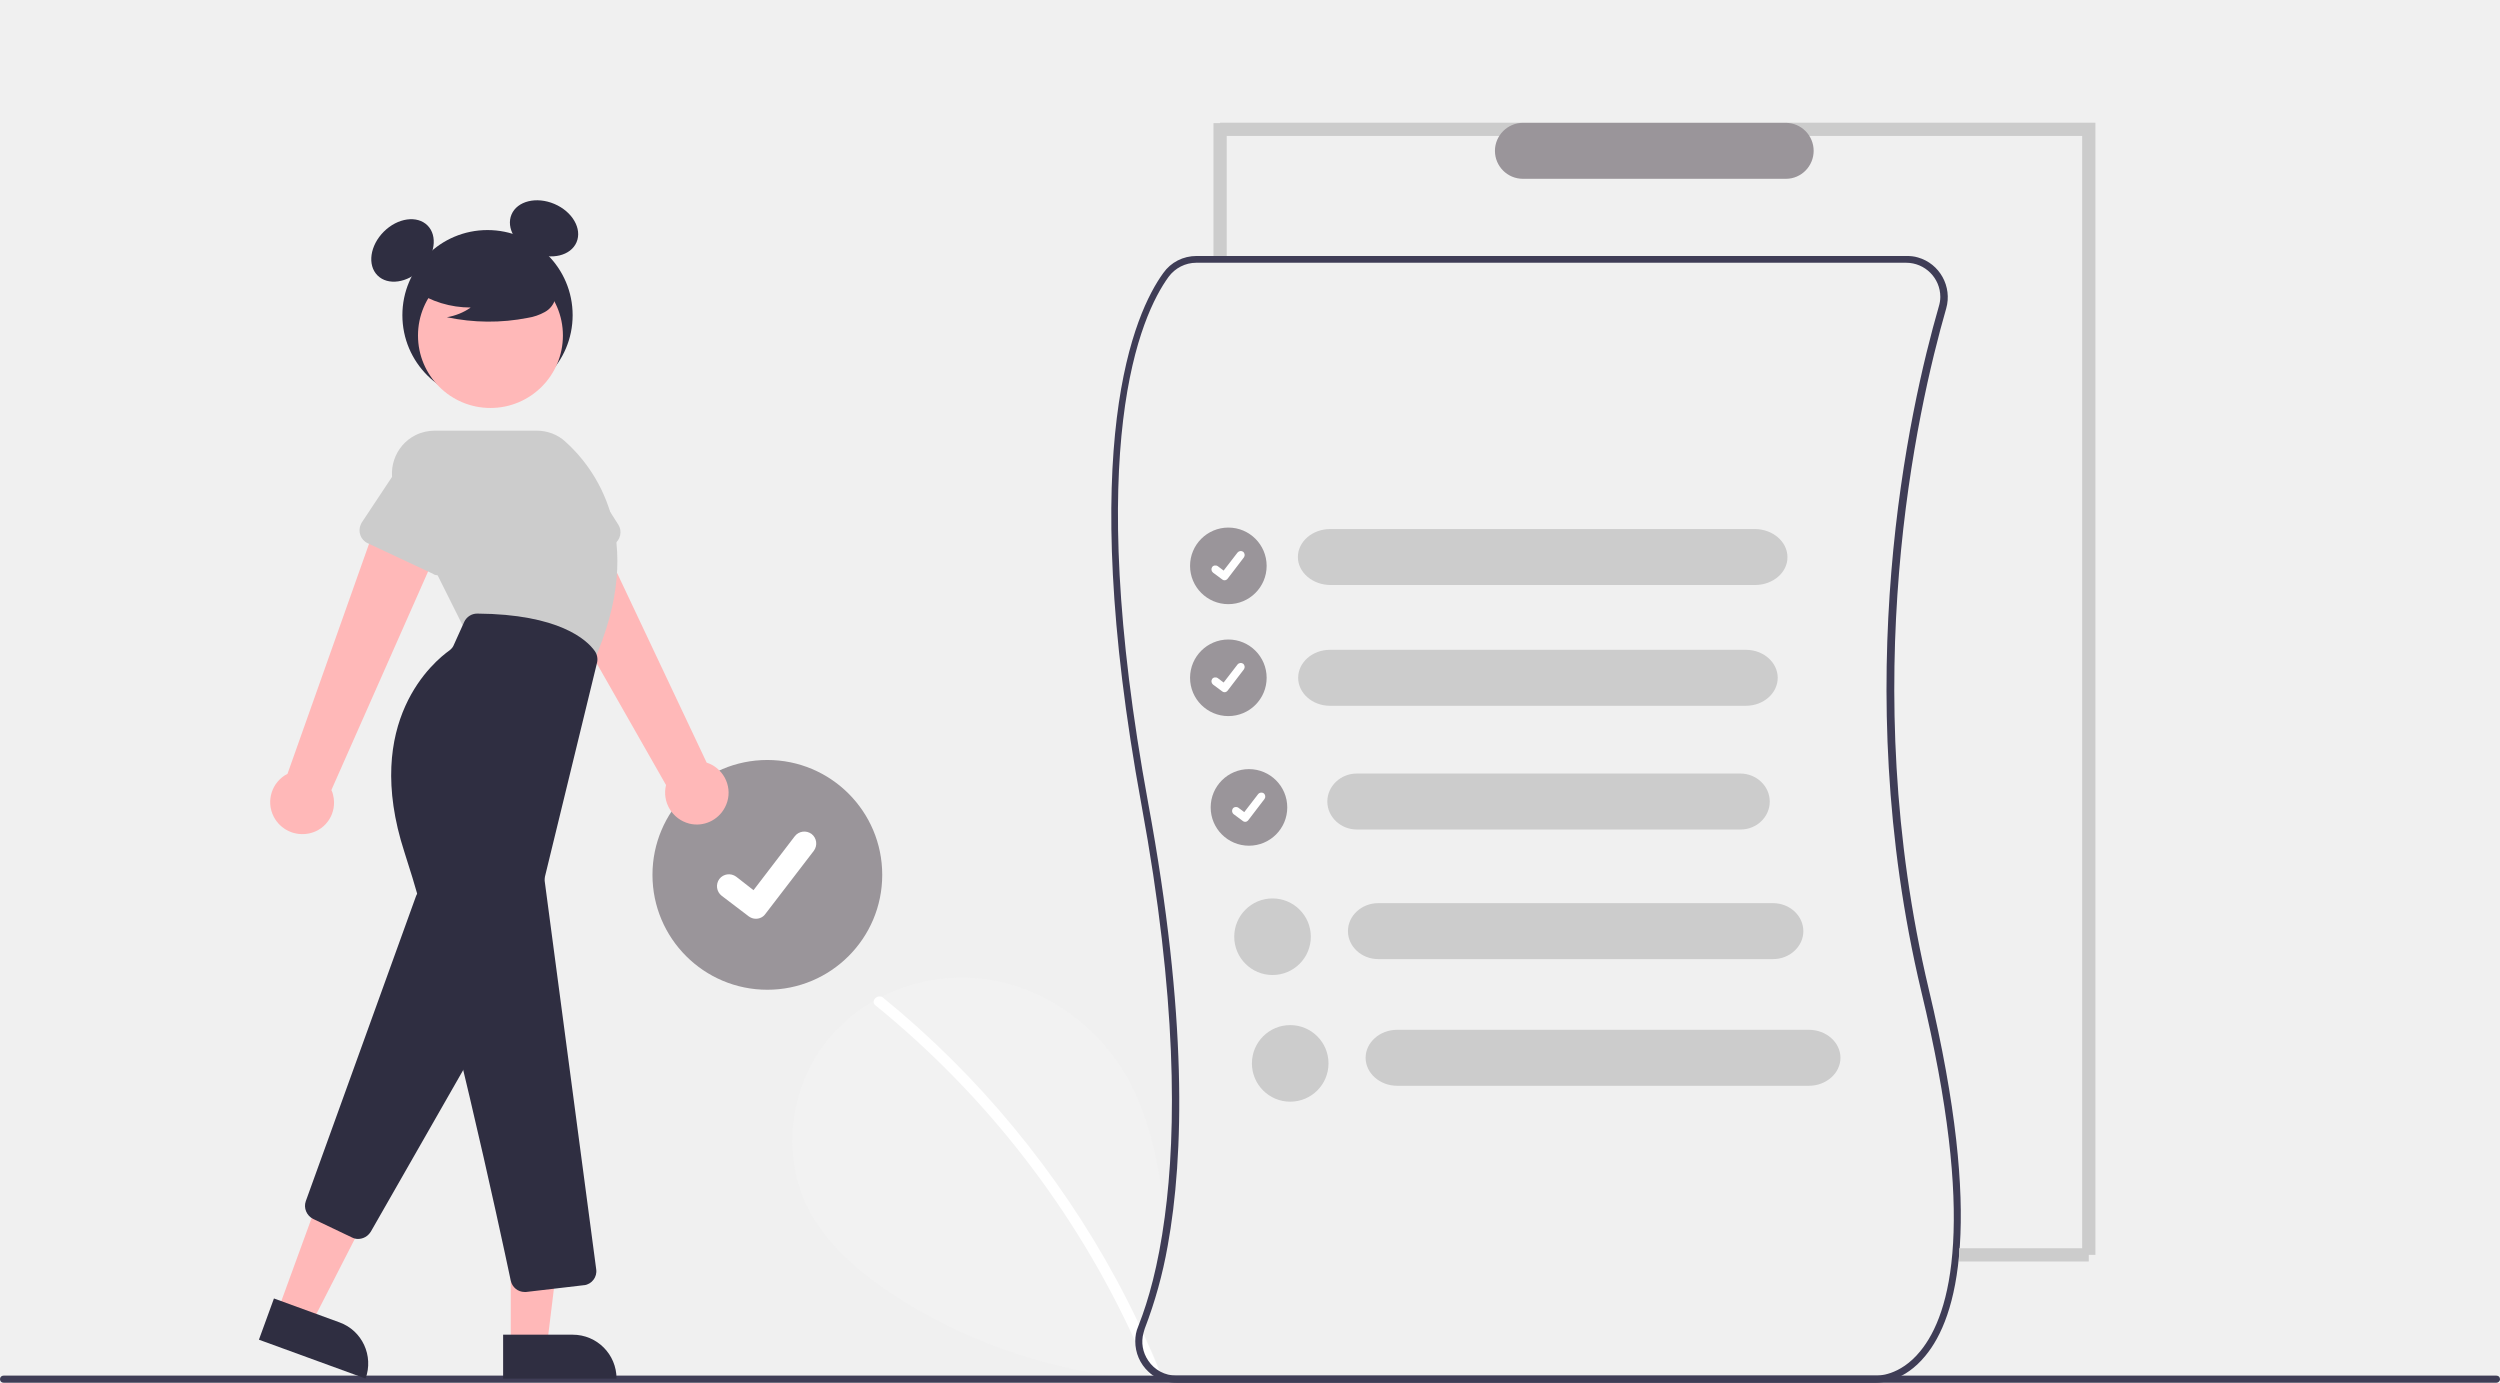
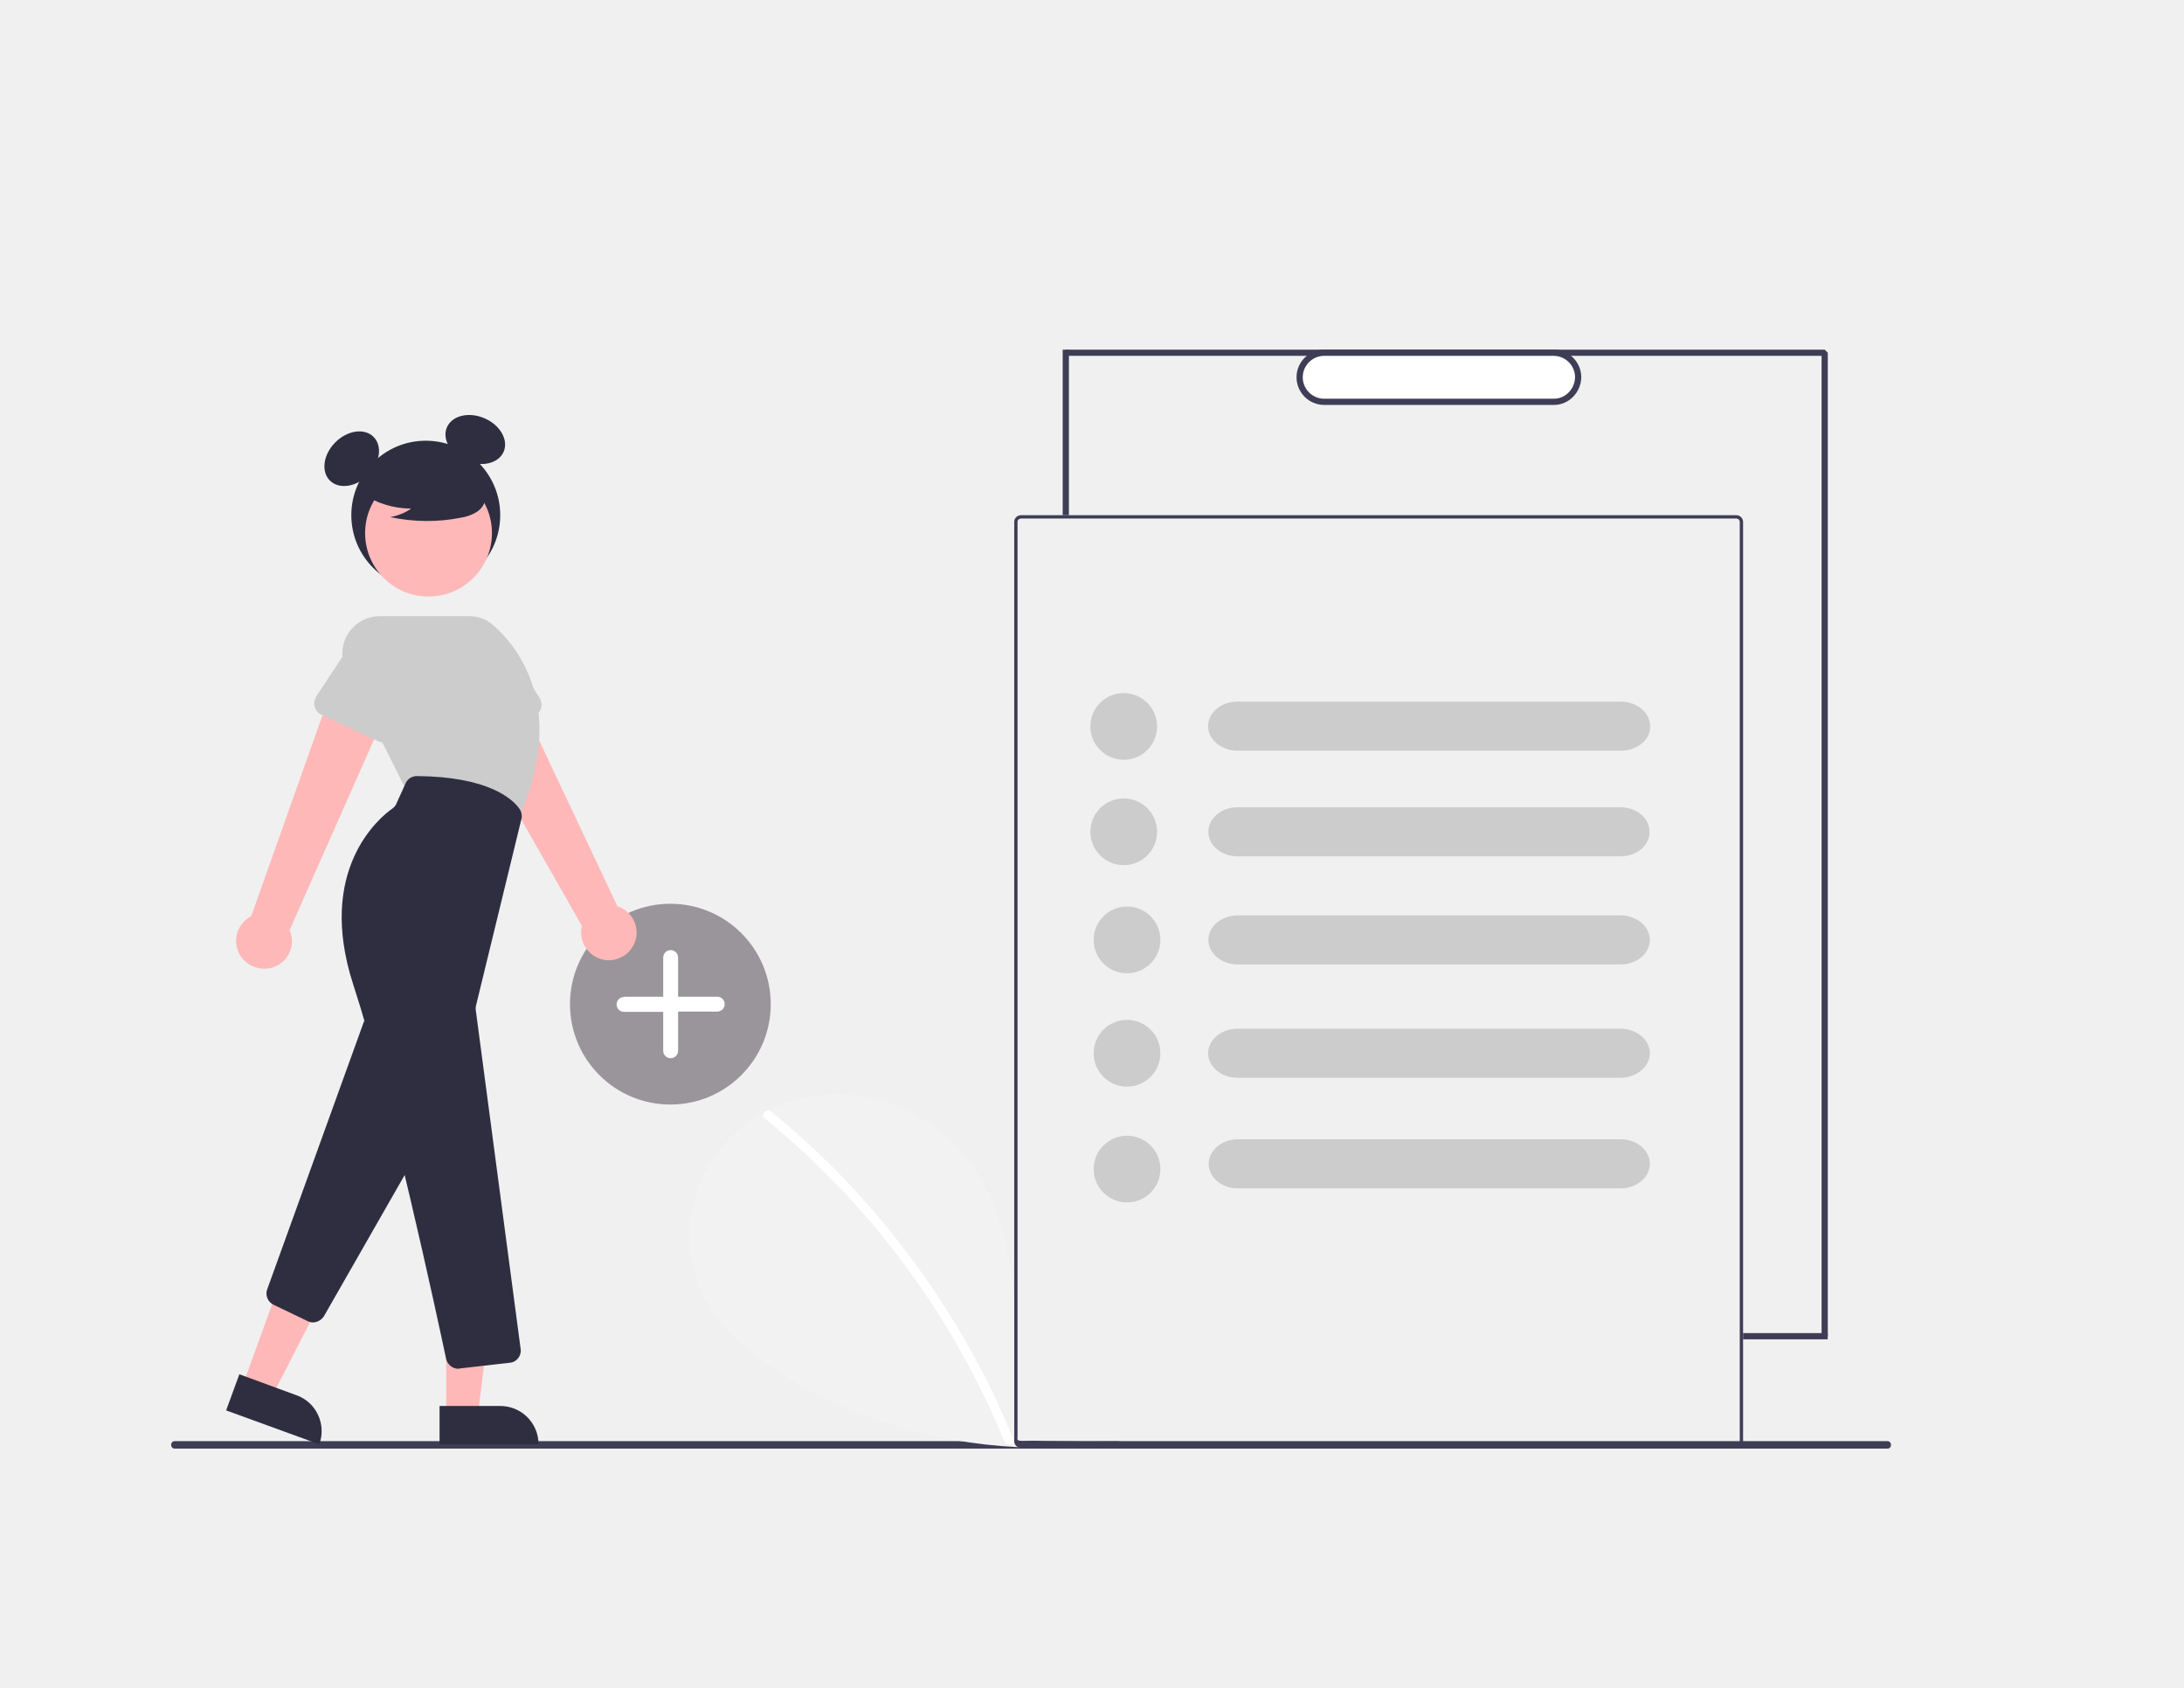
- <svg xmlns="http://www.w3.org/2000/svg" version="1.1" id="Layer_1" x="0px" y="0px" viewBox="0 0 848.7 469.4" enable-background="new 0 0 848.7 469.4" xml:space="preserve">
-   <line fill="none" stroke="#CCCCCC" stroke-width="4.5" stroke-miterlimit="10" x1="414.2" y1="41.8" x2="414.2" y2="87.3" />
-   <polyline fill="none" stroke="#CCCCCC" stroke-width="4.5" stroke-miterlimit="10" points="709.1,426 709.1,43.9 414.2,43.9 " />
-   <path fill="none" stroke="#CCCCCC" stroke-width="4.5" stroke-miterlimit="10" d="M421.7,177.5" />
-   <path fill="none" stroke="#CCCCCC" stroke-width="4.5" stroke-miterlimit="10" d="M418,107.7" />
-   <path fill="#F2F2F2" d="M436.7,467c-13.4,2-27,2.6-40.5,2c-32.7-1.7-64.8-11.2-92.2-29c-12.2-7.9-23.8-17.7-30.1-30.7  c-8.6-17.8-5.6-40.2,6.6-55.7c4.5-5.6,9.9-10.3,16.1-13.8c0.9-0.5,1.9-1,2.8-1.5c10.3-5.2,22-7.3,33.5-6.1  c19.6,2.1,37.6,14.1,48.1,30.8c9.3,14.9,12.5,32.5,14.5,50.1c0.4,3.3,0.7,6.7,1,10c-1.7,9.6-4.3,19-7.8,28.1  c-0.2,0.4-0.3,0.9-0.4,1.4c2,4.3,3.9,8.7,5.7,13.1c1.7,0.9,3.6,1.4,5.5,1.4L436.7,467L436.7,467z" />
-   <path fill="#FFFFFF" d="M393.1,467.9c-1,0.5-2.2,0-2.7-1c0,0,0,0,0,0c-0.2-0.4-0.3-0.8-0.5-1.1c-1.4-3.5-2.9-7-4.5-10.4  c-20.2-44.3-50.4-83.4-88.2-114.1c-0.4-0.3-0.7-0.8-0.6-1.4c0.2-1.1,1.3-1.8,2.4-1.6c0.2,0,0.3,0.1,0.4,0.1c0.2,0.1,0.3,0.2,0.4,0.3  c16.2,13.2,31,27.9,44.3,44c13.3,16.1,25,33.4,34.9,51.7c2.7,5,5.3,10.1,7.7,15.2c0.5,1,1,2,1.4,3.1c2,4.3,3.9,8.7,5.7,13.1  c0,0.1,0.1,0.2,0.1,0.2c0.4,0.7,0.1,1.6-0.7,2C393.3,467.8,393.2,467.9,393.1,467.9z" />
-   <circle fill="#9A959A" cx="260.5" cy="297" r="39" />
-   <path fill="#FFFFFF" d="M256.6,311.9c-0.9,0-1.7-0.3-2.4-0.8l0,0l-9.2-7c-1.8-1.4-2.1-3.9-0.8-5.7c1.4-1.8,3.9-2.1,5.7-0.8l5.9,4.6  l14-18.3c1.4-1.8,3.9-2.1,5.7-0.8c0,0,0,0,0,0l-0.1,0.1l0.1-0.1c1.8,1.4,2.1,3.9,0.8,5.7l-16.5,21.5  C259.1,311.3,257.9,311.9,256.6,311.9z" />
-   <path fill="#3F3D56" d="M847.5,469.4H1.2c-0.7,0-1.2-0.5-1.2-1.2c0-0.7,0.5-1.2,1.2-1.2h846.3c0.7,0,1.2,0.5,1.2,1.2  C848.7,468.9,848.1,469.4,847.5,469.4z" />
-   <circle fill="#2F2E41" cx="165.5" cy="107" r="28.9" />
-   <ellipse transform="matrix(-0.7071 -0.7071 0.7071 -0.7071 173.0612 241.785)" fill="#2F2E41" cx="136.6" cy="85.1" rx="9" ry="12" />
-   <ellipse transform="matrix(-0.9196 -0.3928 0.3928 -0.9196 324.0991 221.3363)" fill="#2F2E41" cx="184.7" cy="77.5" rx="12" ry="9" />
-   <path fill="#FFB8B8" d="M246.1,274.1c2.8-5.3,0.7-11.7-4.5-14.5c-0.6-0.3-1.1-0.5-1.7-0.7l-41.8-88.5l-19.1,13.4l47.1,82.7  c-1.4,5.8,2.1,11.6,7.9,13.1C238.8,280.8,243.8,278.5,246.1,274.1L246.1,274.1z" />
-   <path fill="#CCCCCC" d="M207.7,185.1l-22.2,9.9c-2.4,1.1-5.3,0-6.4-2.4c-0.1-0.2-0.2-0.4-0.2-0.7l-6.5-23.4  c-3-6.8,0.1-14.7,6.9-17.6c6.7-3,14.6,0.1,17.6,6.8l13,20.4c1.4,2.2,0.8,5.2-1.5,6.7C208.1,184.9,207.9,185,207.7,185.1L207.7,185.1  z" />
-   <path fill="#FFB8B8" d="M105.1,282.9c5.8-1.3,9.4-7.1,8-12.9c-0.1-0.6-0.3-1.2-0.6-1.8l39.6-89.5l-22.7-5.7l-31.8,89.7  c-5.3,2.7-7.4,9.2-4.7,14.5C95.2,281.7,100.2,284,105.1,282.9L105.1,282.9z" />
-   <polygon fill="#FFB8B8" points="94.3,445 105.8,449.2 127.5,406.8 110.5,400.6 " />
-   <path fill="#2F2E41" d="M124.1,468l-36.2-13.2l0,0l5.1-14l0,0l22.2,8.1C123,451.7,126.9,460.3,124.1,468L124.1,468L124.1,468z" />
-   <path fill="#2F2E41" d="M121.5,420.6c-0.7,0-1.4-0.2-2-0.5l-13.2-6.3c-2.2-1.1-3.3-3.7-2.5-6l37.4-103.5c0.9-2.5,3.7-3.8,6.2-2.9  c1,0.4,1.9,1.1,2.5,2.1l19.8,32.9c0.9,1.5,0.9,3.4,0.1,4.9l-43.9,76.8C124.9,419.7,123.3,420.6,121.5,420.6z" />
-   <circle fill="#FFB8B8" cx="166.5" cy="113.9" r="24.6" />
-   <path fill="#CCCCCC" d="M201.2,225.6l-43.5-12l-23.1-46.3c-3.6-7.2-0.7-16,6.5-19.6c2-1,4.3-1.5,6.5-1.5h34.6c3.6,0,7.1,1.3,9.7,3.7  c9.3,8.3,28.8,32.3,9.4,75.2L201.2,225.6z" />
-   <path fill="#CCCCCC" d="M146.8,194.7l-22-10.3c-2.4-1.1-3.4-4-2.3-6.4c0.1-0.2,0.2-0.4,0.3-0.6l13.4-20.2c3.2-6.7,11.1-9.5,17.8-6.3  c6.6,3.2,9.5,11.1,6.4,17.8l-6.9,23.2c-0.8,2.5-3.4,4-6,3.2C147.2,194.9,147,194.8,146.8,194.7L146.8,194.7z" />
-   <polygon fill="#FFB8B8" points="173.4,456.6 185.7,456.6 191.5,409.3 173.4,409.3 " />
-   <path fill="#2F2E41" d="M209.3,468l-38.5,0l0,0l0-14.9l0,0l23.6,0C202.7,453.1,209.3,459.8,209.3,468L209.3,468L209.3,468z" />
-   <path fill="#2F2E41" d="M178.1,438.6c-2.3,0-4.2-1.6-4.7-3.8c-3.5-16.6-21.8-101.7-36.1-145.5c-14.5-44.6,10.2-64.9,15.3-68.5  c0.5-0.4,1-0.9,1.3-1.5l3.7-8.2c0.8-1.7,2.5-2.8,4.4-2.8h0c27.8,0.2,37.2,8.9,39.9,12.7c0.8,1.1,1.1,2.6,0.8,3.9L185,297.6  c-0.1,0.5-0.1,0.9-0.1,1.4l17.5,131.9c0.4,2.6-1.5,5.1-4.1,5.4c0,0-0.1,0-0.1,0l-19.6,2.3C178.4,438.6,178.2,438.6,178.1,438.6z" />
-   <path fill="#2F2E41" d="M140.7,98.5c5.6,3.9,12.3,5.9,19.1,5.9c-2.4,1.7-5.2,2.8-8.1,3.3c9.1,1.9,18.4,2,27.5,0.2c2-0.3,4-1,5.8-2  c1.8-1,3.1-2.7,3.6-4.8c0.6-3.4-2.1-6.6-4.9-8.7c-8.7-6.4-19.8-8.7-30.2-6c-3.4,0.9-6.8,2.3-9,5.1s-2.8,6.9-0.8,9.7L140.7,98.5z" />
-   <circle fill="#9A959A" cx="417" cy="192.1" r="13" />
-   <path fill="#FFFFFF" d="M415.7,197c-0.3,0-0.6-0.1-0.8-0.3l0,0l-3.1-2.3c-0.6-0.5-0.7-1.3-0.3-1.9s1.3-0.7,1.9-0.3c0,0,0,0,0,0  l2,1.5l4.7-6.1c0.5-0.6,1.3-0.7,1.9-0.3c0,0,0,0,0,0l0,0l0,0c0.6,0.5,0.7,1.3,0.3,1.9l-5.5,7.2C416.5,196.8,416.1,197,415.7,197z" />
-   <circle fill="#9A959A" cx="417" cy="230.1" r="13" />
-   <path fill="#FFFFFF" d="M415.7,235c-0.3,0-0.6-0.1-0.8-0.3l0,0l-3.1-2.3c-0.6-0.5-0.7-1.3-0.3-1.9s1.3-0.7,1.9-0.3c0,0,0,0,0,0  l2,1.5l4.7-6.1c0.5-0.6,1.3-0.7,1.9-0.3c0,0,0,0,0,0l0,0l0,0c0.6,0.5,0.7,1.3,0.3,1.9l-5.5,7.2C416.5,234.8,416.1,235,415.7,235z" />
-   <circle fill="#9A959A" cx="424" cy="274.1" r="13" />
-   <path fill="#FFFFFF" d="M422.7,279c-0.3,0-0.6-0.1-0.8-0.3l0,0l-3.1-2.3c-0.6-0.5-0.7-1.3-0.3-1.9s1.3-0.7,1.9-0.3c0,0,0,0,0,0  l2,1.5l4.7-6.1c0.5-0.6,1.3-0.7,1.9-0.3c0,0,0,0,0,0l0,0l0,0c0.6,0.5,0.7,1.3,0.3,1.9l-5.5,7.2C423.5,278.8,423.1,279,422.7,279z" />
-   <path fill="#3F3D56" d="M654.8,335.9c-24.8-104.3-4.1-196.4,5.9-231.2c2.1-7.4-2.2-15.2-9.6-17.3c-1.3-0.4-2.6-0.5-3.9-0.5h-241  c-4.5,0-8.7,2.1-11.3,5.8c-9.7,13.4-29.9,57.8-7.4,180.5c12.1,65.7,11.9,110.5,7.9,140c-2.2,16.6-5.6,28.4-8.7,36.3l-0.3,0.8  c-0.7,1.6-1,3.3-1,5c0,4,1.6,7.7,4.5,10.4c0.9,0.9,2,1.6,3.2,2.2c1,0.5,2,0.9,3,1.1c1.1,0.3,2.2,0.4,3.3,0.4h237.3c0,0,0.1,0,0.3,0  c1.5,0,9.5-0.4,16.6-9.1C664.5,447.2,673.6,414.9,654.8,335.9z M651.9,458.7c-7,8.6-14.7,8.3-15.1,8.3H399.4c-3.9,0-7.5-1.9-9.6-5.1  c-1.9-2.8-2.5-6.2-1.6-9.4c0.1-0.5,0.3-0.9,0.4-1.4c3.5-9.1,6.1-18.5,7.8-28.1c5.6-30.8,6.7-78.2-6.6-150.3  c-22.4-121.9-2.6-165.6,6.9-178.7c2.2-3,5.7-4.8,9.4-4.8h241c6.4,0,11.6,5.2,11.6,11.6c0,1.1-0.2,2.2-0.5,3.2  c-10.1,35-30.9,127.6-6,232.4C671,414.4,662.4,445.9,651.9,458.7z" />
-   <path fill="#CCCCCC" d="M595.8,198.6H451.7c-6.1,0-11.1-4.3-11.1-9.5s4.9-9.5,11-9.5c0,0,0,0,0,0h144.1c6.1,0,11.1,4.3,11.1,9.5  C606.9,194.3,601.9,198.6,595.8,198.6C595.8,198.6,595.8,198.6,595.8,198.6z" />
-   <path fill="#CCCCCC" d="M592.7,239.6H451.5c-6,0-10.8-4.3-10.8-9.5s4.8-9.5,10.8-9.5c0,0,0,0,0,0h141.2c6,0,10.8,4.3,10.8,9.5  S598.7,239.6,592.7,239.6C592.7,239.6,592.7,239.6,592.7,239.6z" />
-   <path fill="#CCCCCC" d="M590.9,281.6H460.6c-5.5,0-10-4.3-10-9.5s4.5-9.5,10-9.5c0,0,0,0,0,0h130.2c5.5,0,10,4.3,10,9.5  S596.4,281.6,590.9,281.6C590.9,281.6,590.9,281.6,590.9,281.6z" />
-   <path fill="#CCCCCC" d="M601.9,325.6h-134c-5.7,0-10.3-4.3-10.3-9.5s4.6-9.5,10.3-9.5h134c5.7,0,10.3,4.3,10.3,9.5  S607.6,325.6,601.9,325.6L601.9,325.6z" />
-   <path fill="#9A959A" d="M606.3,60.7H517c-5.3,0-9.5-4.3-9.5-9.5s4.3-9.5,9.5-9.5c0,0,0,0,0,0h89.2c5.3,0,9.5,4.3,9.5,9.5  S611.5,60.7,606.3,60.7L606.3,60.7z" />
-   <circle fill="#CCCCCC" cx="432" cy="318" r="13" />
-   <path fill="#CCCCCC" d="M614.1,368.6H474.3c-5.9,0-10.7-4.3-10.7-9.5s4.8-9.5,10.7-9.5h139.8c5.9,0,10.7,4.3,10.7,9.5  S620,368.6,614.1,368.6L614.1,368.6z" />
-   <circle fill="#CCCCCC" cx="438" cy="361" r="13" />
-   <line fill="none" stroke="#CCCCCC" stroke-width="4.5" stroke-miterlimit="10" x1="709.1" y1="426" x2="665.1" y2="426" />
+ <svg xmlns="http://www.w3.org/2000/svg" version="1.1" id="Layer_1" x="0px" y="0px" viewBox="0 0 792 612" enable-background="new 0 0 792 612" xml:space="preserve">
+   <path fill="#3F3D56" stroke="#3F3D56" stroke-width="0.498" stroke-miterlimit="10" d="M684.7,525H63.2c-0.5,0-0.9-0.5-0.9-1.1  s0.4-1.1,0.9-1.1h621.4c0.5,0,0.9,0.5,0.9,1.1S685.1,525,684.7,525z" />
+   <line fill="none" stroke="#3F3D56" stroke-width="2.254" stroke-miterlimit="10" x1="386.5" y1="126.8" x2="386.5" y2="186.8" />
+   <polyline fill="none" stroke="#3F3D56" stroke-width="2.254" stroke-linejoin="bevel" stroke-miterlimit="10" points="661.7,484.5   661.7,127.9 386.5,127.9 " />
+   <path fill="none" stroke="#CCCCCC" stroke-width="4.5" stroke-miterlimit="10" d="M393.5,252.6" />
+   <path fill="none" stroke="#CCCCCC" stroke-width="4.5" stroke-miterlimit="10" d="M390.1,187.5" />
+   <path fill="#F2F2F2" d="M406.5,522.8c-12.5,1.9-25.2,2.4-37.8,1.9c-30.5-1.6-60.5-10.5-86-27.1c-11.4-7.4-22.2-16.5-28.1-28.6  c-8-16.6-5.2-37.5,6.2-52c4.2-5.2,9.2-9.6,15-12.9c0.8-0.5,1.8-0.9,2.6-1.4c9.6-4.9,20.5-6.8,31.3-5.7c18.3,2,35.1,13.2,44.9,28.7  c8.7,13.9,11.7,30.3,13.5,46.8c0.7,5.9,1.2,11.7,0.8,17.7c-0.3,6.2-1.1,12.3-1.1,18.5c0,2.6-0.2,5.4,0.1,7.9c0.1,1.4,1,2.5,1.3,3.9  c0.1,0.5-0.1,1.7,0.2,2.1c0.4,0.5,1.7,0.3,2.3,0.3L406.5,522.8z" />
+   <path fill="#FFFFFF" d="M366.8,523.6c-0.9,0.5-2.1,0-2.5-0.9l0,0c-0.2-0.4-0.3-0.7-0.5-1c-1.3-3.3-2.7-6.5-4.2-9.7  c-18.9-41.3-47-77.8-82.3-106.5c-0.4-0.3-0.7-0.7-0.6-1.3c0.2-1,1.2-1.7,2.2-1.5c0.2,0,0.3,0.1,0.4,0.1c0.2,0.1,0.3,0.2,0.4,0.3  c15.1,12.3,28.9,26,41.3,41.1c12.4,15,23.3,31.2,32.6,48.2c2.5,4.7,4.9,9.4,7.2,14.2c0.5,0.9,0.9,1.9,1.3,2.9  c1.9,4,3.6,8.1,5.3,12.2c0,0.1,0.1,0.2,0.1,0.2C368,522.5,367.7,523.3,366.8,523.6C367,523.5,366.9,523.6,366.8,523.6z" />
+   <circle fill="#9A959A" cx="243.1" cy="364.1" r="36.4" />
+   <circle fill="#2F2E41" cx="154.4" cy="186.8" r="27" />
+   <ellipse transform="matrix(-0.7071 0.7071 -0.7071 -0.7071 335.2908 193.7594)" fill="#2F2E41" cx="127.5" cy="166.3" rx="11.2" ry="8.4" />
+   <ellipse transform="matrix(-0.3928 0.9196 -0.9196 -0.3928 386.5658 63.4013)" fill="#2F2E41" cx="172.4" cy="159.3" rx="8.4" ry="11.2" />
+   <path fill="#FFB8B8" d="M229.7,342.8c2.6-4.9,0.7-10.9-4.2-13.5c-0.6-0.3-1-0.5-1.6-0.7l-39-82.6L167,258.5l44,77.2  c-1.3,5.4,2,10.8,7.4,12.2C222.8,349,227.5,346.9,229.7,342.8L229.7,342.8z" />
+   <path fill="#CCCCCC" d="M193.8,259.7l-20.7,9.2c-2.2,1-4.9,0-6-2.2c-0.1-0.2-0.2-0.4-0.2-0.7l-6.1-21.8c-2.8-6.3,0.1-13.7,6.4-16.4  c6.3-2.8,13.6,0.1,16.4,6.3l12.1,19c1.3,2.1,0.7,4.9-1.4,6.3C194.2,259.5,194,259.6,193.8,259.7L193.8,259.7z" />
+   <path fill="#FFB8B8" d="M98.1,351c5.4-1.2,8.8-6.6,7.5-12c-0.1-0.6-0.3-1.1-0.6-1.7l37-83.5l-21.2-5.3l-29.7,83.7  c-4.9,2.5-6.9,8.6-4.4,13.5C88.8,349.9,93.5,352,98.1,351L98.1,351z" />
+   <polygon fill="#FFB8B8" points="88,502.3 98.7,506.2 119,466.6 103.1,460.8 " />
+   <path fill="#2F2E41" d="M115.8,523.7L82,511.4l0,0l4.8-13.1l0,0l20.7,7.6C114.8,508.5,118.4,516.5,115.8,523.7L115.8,523.7  L115.8,523.7z" />
+   <path fill="#2F2E41" d="M113.4,479.5c-0.7,0-1.3-0.2-1.9-0.5l-12.3-5.9c-2.1-1-3.1-3.5-2.3-5.6l34.9-96.6c0.8-2.3,3.5-3.5,5.8-2.7  c0.9,0.4,1.8,1,2.3,2l18.5,30.7c0.8,1.4,0.8,3.2,0.1,4.6l-41,71.7C116.6,478.6,115.1,479.5,113.4,479.5z" />
+   <circle fill="#FFB8B8" cx="155.4" cy="193.3" r="23" />
+   <path fill="#CCCCCC" d="M187.8,297.5l-40.6-11.2l-21.6-43.2c-3.4-6.7-0.7-14.9,6.1-18.3c1.9-0.9,4-1.4,6.1-1.4H170  c3.4,0,6.6,1.2,9.1,3.5c8.7,7.7,26.9,30.1,8.8,70.2L187.8,297.5z" />
+   <path fill="#CCCCCC" d="M137,268.7l-20.5-9.6c-2.2-1-3.2-3.7-2.1-6c0.1-0.2,0.2-0.4,0.3-0.6l12.5-18.9c3-6.3,10.4-8.9,16.6-5.9  c6.2,3,8.9,10.4,6,16.6l-6.4,21.7c-0.7,2.3-3.2,3.7-5.6,3C137.4,268.9,137.2,268.8,137,268.7L137,268.7z" />
+   <polygon fill="#FFB8B8" points="161.8,513.1 173.3,513.1 178.7,468.9 161.8,468.9 " />
+   <path fill="#2F2E41" d="M195.3,523.7h-35.9l0,0v-13.9l0,0h22C189.2,509.8,195.3,516.1,195.3,523.7L195.3,523.7L195.3,523.7z" />
+   <path fill="#2F2E41" d="M166.2,496.3c-2.1,0-3.9-1.5-4.4-3.5c-3.3-15.5-20.3-94.9-33.7-135.8c-13.5-41.6,9.5-60.6,14.3-63.9  c0.5-0.4,0.9-0.8,1.2-1.4l3.5-7.7c0.7-1.6,2.3-2.6,4.1-2.6l0,0c25.9,0.2,34.7,8.3,37.2,11.9c0.7,1,1,2.4,0.7,3.6l-16.5,67.8  c-0.1,0.5-0.1,0.8-0.1,1.3l16.3,123.1c0.4,2.4-1.4,4.8-3.8,5H185l-18.3,2.1C166.5,496.3,166.3,496.3,166.2,496.3z" />
+   <path fill="#2F2E41" d="M131.3,178.9c5.2,3.6,11.5,5.5,17.8,5.5c-2.2,1.6-4.9,2.6-7.6,3.1c8.5,1.8,17.2,1.9,25.7,0.2  c1.9-0.3,3.7-0.9,5.4-1.9s2.9-2.5,3.4-4.5c0.6-3.2-2-6.2-4.6-8.1c-8.1-6-18.5-8.1-28.2-5.6c-3.2,0.8-6.3,2.1-8.4,4.8  c-2.1,2.6-2.6,6.4-0.7,9.1L131.3,178.9z" />
+   <path fill="#CCCCCC" d="M587.8,272.2h-139c-5.9,0-10.7-4-10.7-8.9c0-4.9,4.7-8.9,10.6-8.9l0,0h139c5.9,0,10.7,4,10.7,8.9  C598.6,268.2,593.7,272.2,587.8,272.2L587.8,272.2z" />
+   <path fill="#CCCCCC" d="M587.7,310.5H448.8c-5.9,0-10.6-4-10.6-8.9s4.7-8.9,10.6-8.9l0,0h138.8c5.9,0,10.6,4,10.6,8.9  S593.6,310.5,587.7,310.5L587.7,310.5z" />
+   <path fill="#CCCCCC" d="M587.7,349.7H448.9c-5.9,0-10.7-4-10.7-8.9c0-4.9,4.8-8.9,10.7-8.9l0,0h138.7c5.9,0,10.7,4,10.7,8.9  C598.3,345.7,593.6,349.7,587.7,349.7L587.7,349.7z" />
+   <path fill="#CCCCCC" d="M587.6,390.8H448.8c-5.9,0-10.7-4-10.7-8.9c0-4.9,4.8-8.9,10.7-8.9h138.8c5.9,0,10.7,4,10.7,8.9  C598.3,386.7,593.5,390.8,587.6,390.8L587.6,390.8z" />
+   <path fill="#FFFFFF" stroke="#3F3D56" stroke-width="2.254" stroke-miterlimit="10" d="M563.5,145.7h-83.3c-4.9,0-8.9-4-8.9-8.9  c0-4.9,4-8.9,8.9-8.9l0,0h83.2c4.9,0,8.9,4,8.9,8.9C572.2,141.7,568.3,145.7,563.5,145.7L563.5,145.7z" />
+   <circle fill="#CCCCCC" cx="408.7" cy="381.9" r="12.1" />
+   <path fill="#CCCCCC" d="M587.6,430.9H448.9c-5.9,0-10.6-4-10.6-8.9c0-4.9,4.8-8.9,10.6-8.9h138.8c5.9,0,10.6,4,10.6,8.9  C598.3,426.9,593.5,430.9,587.6,430.9L587.6,430.9z" />
+   <circle fill="#CCCCCC" cx="408.7" cy="423.9" r="12.1" />
+   <line fill="none" stroke="#3F3D56" stroke-width="2.254" stroke-linejoin="bevel" stroke-miterlimit="10" x1="662.8" y1="484.5" x2="632.1" y2="484.5" />
+   <path fill="#3F3D56" d="M629.6,525H370.3c-1.4,0-2.5-1.1-2.5-2.4V189.2c0-1.3,1.1-2.4,2.5-2.4h259.3c1.4,0,2.5,1.1,2.5,2.4v333.4  C632.1,523.9,631,525,629.6,525z M370.3,188c-0.7,0-1.3,0.5-1.3,1.2c0,1.3,0,2.6,0,3.9c0,3.7,0,7.3,0,11c0,5.7,0,11.4,0,17.1  c0,7.4,0,14.7,0,22.1c0,8.7,0,17.4,0,26.1c0,9.7,0,19.4,0,29c0,10.3,0,20.6,0,30.9c0,10.6,0,21.2,0,31.8c0,10.5,0,21.1,0,31.6  c0,10.1,0,20.3,0,30.4c0,9.4,0,18.8,0,28.2c0,8.3,0,16.6,0,24.9c0,6.8,0,13.7,0,20.5c0,5.1,0,10.1,0,15.2c0,2.9,0,5.8,0,8.8  c0,0.3-0.1,1.1,0,1.3c0.5,0.8,3.4,0.4,4.4,0.4c1.8,0,3.5,0,5.3,0.1c3.5,0,7.1,0.1,10.6,0.1c5.1,0.1,10.3,0,15.4,0  c3.2,0,6.2,1.1,9.4,1.1c5.7,0,11.5,0,17.2,0c13,0,26,0,39,0c13.9,0,27.8,0,41.8,0c13.5,0,27.1,0,40.6,0c11.9,0,23.7,0,35.6,0  c8.9,0,17.7,0,26.6,0c4.6,0,9.1,0,13.7,0c0.3,0,0.7,0,1,0c0.7,0,1.3-0.5,1.3-1.2V189.2c0-0.7-0.6-1.2-1.3-1.2H370.3z" />
+   <circle fill="#CCCCCC" cx="408.7" cy="340.8" r="12.1" />
+   <circle fill="#CCCCCC" cx="407.5" cy="301.6" r="12.1" />
+   <circle fill="#CCCCCC" cx="407.5" cy="263.4" r="12.1" />
+   <path id="b20583ce-2285-4a88-ae2b-42b53348cdcc-310" fill="#FFFFFF" d="M226.3,361.5c-1.5,0-2.7,1.2-2.7,2.7s1.2,2.7,2.7,2.7h14.2  V381c0,1.5,1.2,2.7,2.7,2.7c1.5,0,2.7-1.2,2.7-2.7v-14.2h14.2c1.5,0,2.7-1.2,2.7-2.7s-1.2-2.7-2.7-2.7l0,0h-14.2v-14.2  c0-1.5-1.2-2.7-2.7-2.7s-2.7,1.2-2.7,2.7v14.2H226.3z" />
</svg>
